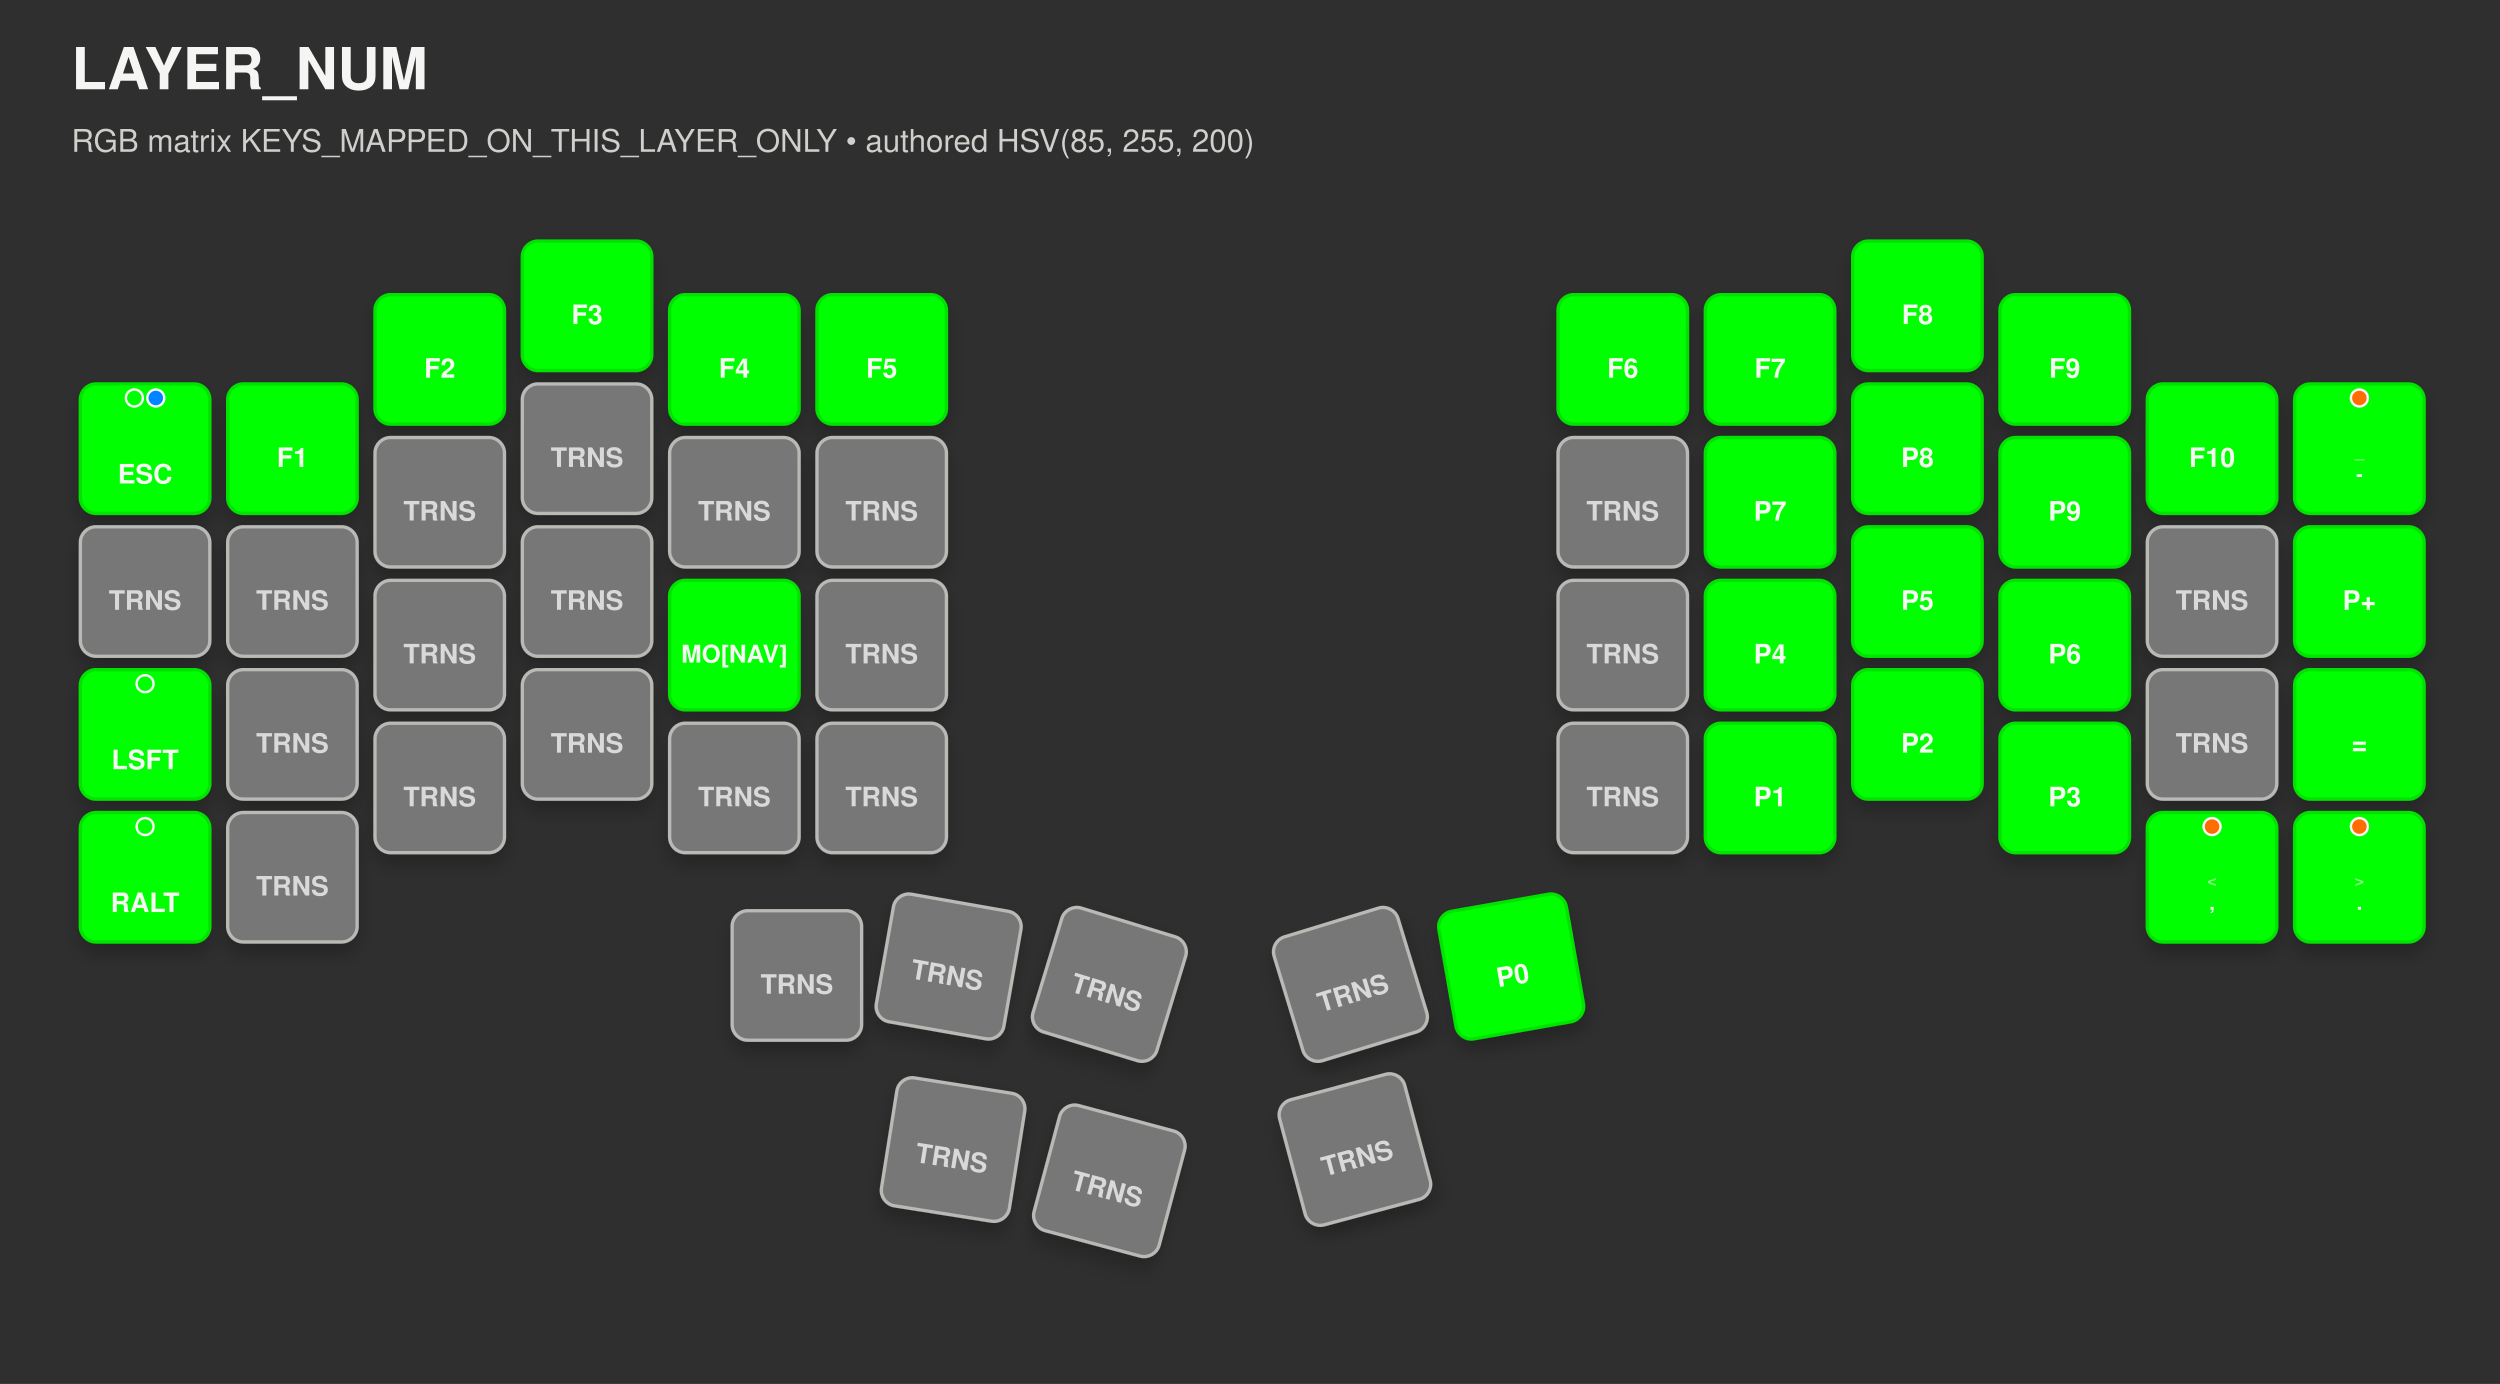
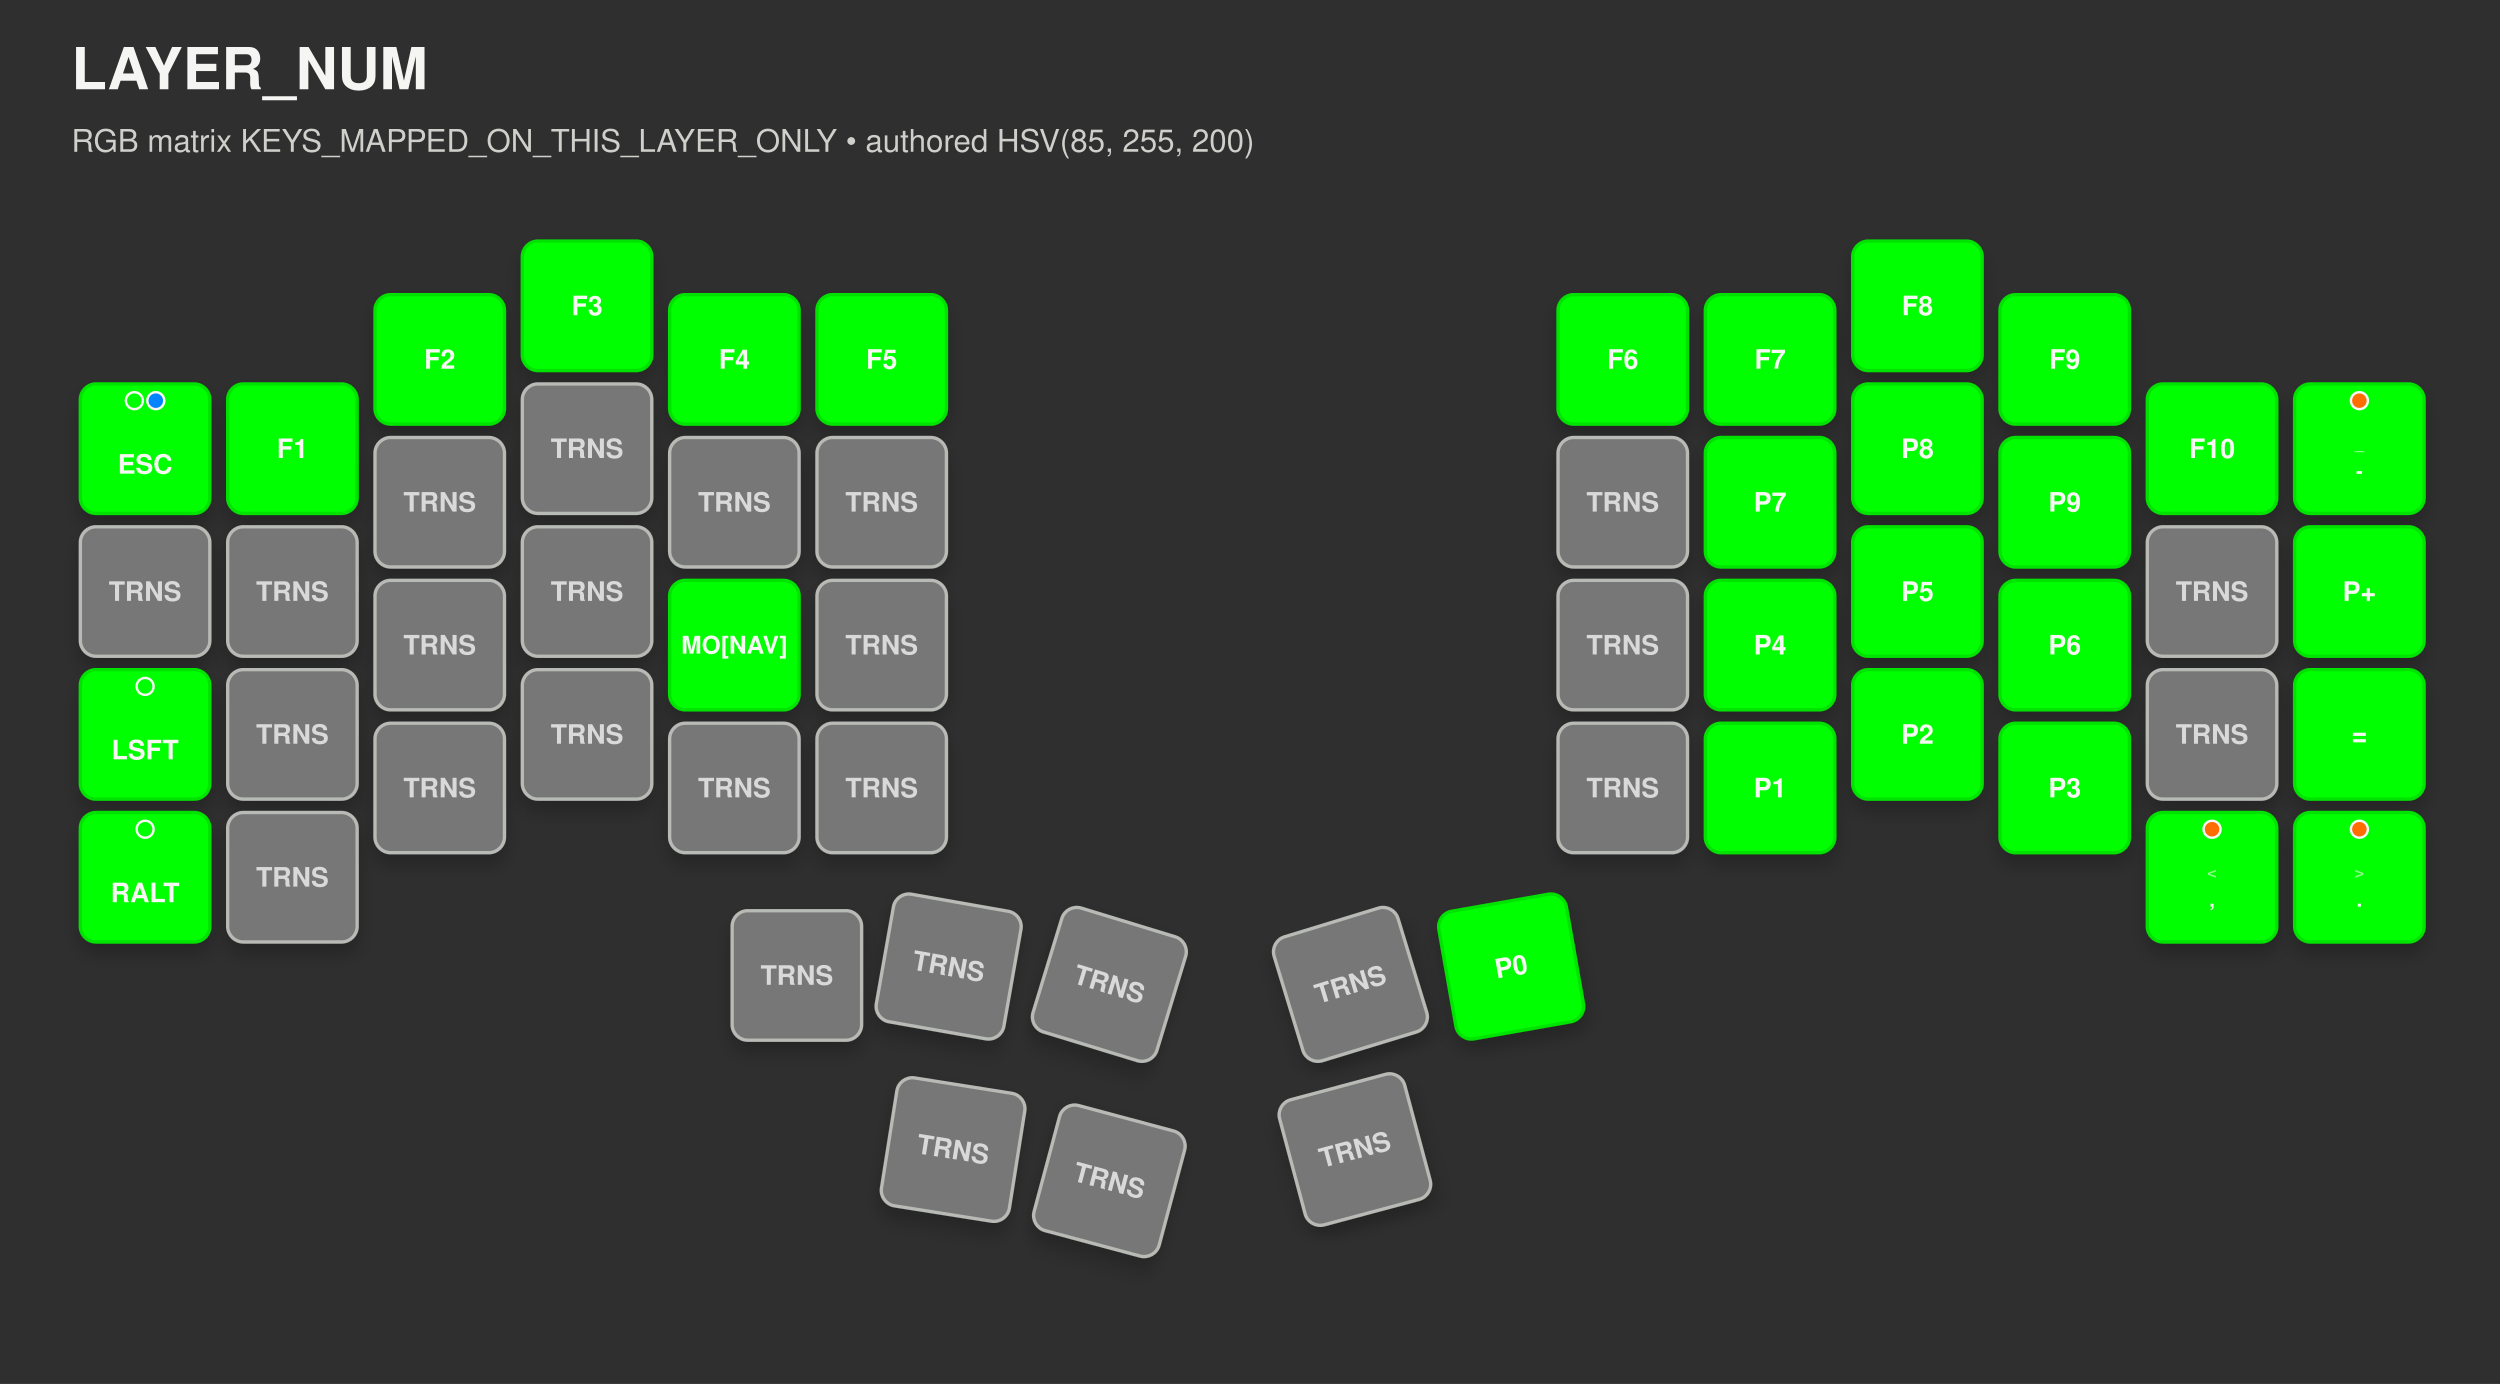
<svg xmlns="http://www.w3.org/2000/svg" width="1120" height="620" viewBox="0 0 1120 620" role="img" aria-labelledby="title desc">
  <defs>
    <filter id="shadow" x="-20%" y="-20%" width="140%" height="140%">
      <feDropShadow dx="0" dy="5" stdDeviation="4" flood-color="#000000" flood-opacity="0.22" />
    </filter>
  </defs>
  <rect width="1120" height="620" fill="#2f2f2f" />
  <text x="32" y="40" fill="#f5f5f3" font-size="26" font-family="Helvetica, Arial, sans-serif" font-weight="700">LAYER_NUM</text>
  <text x="32" y="68" fill="#cfcfcb" font-size="14" font-family="Helvetica, Arial, sans-serif">RGB matrix KEYS_MAPPED_ON_THIS_LAYER_ONLY • authored HSV(85, 255, 200)</text>
  <g transform="rotate(0 65.0 201.0)">
    <rect x="36.0" y="172.0" width="58" height="58" rx="7" fill="#00ff00" stroke="#00e300" stroke-width="1.5" filter="url(#shadow)" />
-     <text x="65.0" y="212.4" fill="#f7f7f4" fill-opacity="1.00" font-size="12.0" text-anchor="middle" dominant-baseline="middle" font-family="Helvetica, Arial, sans-serif" font-weight="600">ESC</text>
-     <circle cx="60.2" cy="178.3" r="3.8" fill="#00ff00" stroke="#f7f7f4" stroke-width="1.1" />
-     <circle cx="69.8" cy="178.3" r="3.8" fill="#0084ff" stroke="#f7f7f4" stroke-width="1.1" />
+     <text x="65.0" y="208.0" fill="#f7f7f4" fill-opacity="1.00" font-size="12.0" text-anchor="middle" dominant-baseline="middle" font-family="Helvetica, Arial, sans-serif" font-weight="600">ESC</text>
+     <circle cx="60.2" cy="179.5" r="3.8" fill="#00ff00" stroke="#f7f7f4" stroke-width="1.1" />
+     <circle cx="69.8" cy="179.5" r="3.8" fill="#0084ff" stroke="#f7f7f4" stroke-width="1.1" />
  </g>
  <g transform="rotate(0 131.0 201.0)">
    <rect x="102.0" y="172.0" width="58" height="58" rx="7" fill="#00ff00" stroke="#00e300" stroke-width="1.5" filter="url(#shadow)" />
-     <text x="131.0" y="205.0" fill="#f7f7f4" fill-opacity="1.00" font-size="12.0" text-anchor="middle" dominant-baseline="middle" font-family="Helvetica, Arial, sans-serif" font-weight="600">F1</text>
+     <text x="131.0" y="201.0" fill="#f7f7f4" fill-opacity="1.00" font-size="12.0" text-anchor="middle" dominant-baseline="middle" font-family="Helvetica, Arial, sans-serif" font-weight="600">F1</text>
  </g>
  <g transform="rotate(0 197.0 161.0)">
    <rect x="168.0" y="132.0" width="58" height="58" rx="7" fill="#00ff00" stroke="#00e300" stroke-width="1.5" filter="url(#shadow)" />
-     <text x="197.0" y="165.0" fill="#f7f7f4" fill-opacity="1.00" font-size="12.0" text-anchor="middle" dominant-baseline="middle" font-family="Helvetica, Arial, sans-serif" font-weight="600">F2</text>
+     <text x="197.0" y="161.0" fill="#f7f7f4" fill-opacity="1.00" font-size="12.0" text-anchor="middle" dominant-baseline="middle" font-family="Helvetica, Arial, sans-serif" font-weight="600">F2</text>
  </g>
  <g transform="rotate(0 263.0 137.0)">
    <rect x="234.0" y="108.0" width="58" height="58" rx="7" fill="#00ff00" stroke="#00e300" stroke-width="1.5" filter="url(#shadow)" />
-     <text x="263.0" y="141.0" fill="#f7f7f4" fill-opacity="1.00" font-size="12.0" text-anchor="middle" dominant-baseline="middle" font-family="Helvetica, Arial, sans-serif" font-weight="600">F3</text>
+     <text x="263.0" y="137.0" fill="#f7f7f4" fill-opacity="1.00" font-size="12.0" text-anchor="middle" dominant-baseline="middle" font-family="Helvetica, Arial, sans-serif" font-weight="600">F3</text>
  </g>
  <g transform="rotate(0 329.0 161.0)">
    <rect x="300.0" y="132.0" width="58" height="58" rx="7" fill="#00ff00" stroke="#00e300" stroke-width="1.5" filter="url(#shadow)" />
-     <text x="329.0" y="165.0" fill="#f7f7f4" fill-opacity="1.00" font-size="12.0" text-anchor="middle" dominant-baseline="middle" font-family="Helvetica, Arial, sans-serif" font-weight="600">F4</text>
+     <text x="329.0" y="161.0" fill="#f7f7f4" fill-opacity="1.00" font-size="12.0" text-anchor="middle" dominant-baseline="middle" font-family="Helvetica, Arial, sans-serif" font-weight="600">F4</text>
  </g>
  <g transform="rotate(0 395.0 161.0)">
    <rect x="366.0" y="132.0" width="58" height="58" rx="7" fill="#00ff00" stroke="#00e300" stroke-width="1.5" filter="url(#shadow)" />
-     <text x="395.0" y="165.0" fill="#f7f7f4" fill-opacity="1.00" font-size="12.0" text-anchor="middle" dominant-baseline="middle" font-family="Helvetica, Arial, sans-serif" font-weight="600">F5</text>
+     <text x="395.0" y="161.0" fill="#f7f7f4" fill-opacity="1.00" font-size="12.0" text-anchor="middle" dominant-baseline="middle" font-family="Helvetica, Arial, sans-serif" font-weight="600">F5</text>
  </g>
  <g transform="rotate(0 727.0 161.0)">
    <rect x="698.0" y="132.0" width="58" height="58" rx="7" fill="#00ff00" stroke="#00e300" stroke-width="1.5" filter="url(#shadow)" />
-     <text x="727.0" y="165.0" fill="#f7f7f4" fill-opacity="1.00" font-size="12.0" text-anchor="middle" dominant-baseline="middle" font-family="Helvetica, Arial, sans-serif" font-weight="600">F6</text>
+     <text x="727.0" y="161.0" fill="#f7f7f4" fill-opacity="1.00" font-size="12.0" text-anchor="middle" dominant-baseline="middle" font-family="Helvetica, Arial, sans-serif" font-weight="600">F6</text>
  </g>
  <g transform="rotate(0 793.0 161.0)">
    <rect x="764.0" y="132.0" width="58" height="58" rx="7" fill="#00ff00" stroke="#00e300" stroke-width="1.5" filter="url(#shadow)" />
-     <text x="793.0" y="165.0" fill="#f7f7f4" fill-opacity="1.00" font-size="12.0" text-anchor="middle" dominant-baseline="middle" font-family="Helvetica, Arial, sans-serif" font-weight="600">F7</text>
+     <text x="793.0" y="161.0" fill="#f7f7f4" fill-opacity="1.00" font-size="12.0" text-anchor="middle" dominant-baseline="middle" font-family="Helvetica, Arial, sans-serif" font-weight="600">F7</text>
  </g>
  <g transform="rotate(0 859.0 137.0)">
    <rect x="830.0" y="108.0" width="58" height="58" rx="7" fill="#00ff00" stroke="#00e300" stroke-width="1.5" filter="url(#shadow)" />
-     <text x="859.0" y="141.0" fill="#f7f7f4" fill-opacity="1.00" font-size="12.0" text-anchor="middle" dominant-baseline="middle" font-family="Helvetica, Arial, sans-serif" font-weight="600">F8</text>
+     <text x="859.0" y="137.0" fill="#f7f7f4" fill-opacity="1.00" font-size="12.0" text-anchor="middle" dominant-baseline="middle" font-family="Helvetica, Arial, sans-serif" font-weight="600">F8</text>
  </g>
  <g transform="rotate(0 925.0 161.0)">
    <rect x="896.0" y="132.0" width="58" height="58" rx="7" fill="#00ff00" stroke="#00e300" stroke-width="1.5" filter="url(#shadow)" />
-     <text x="925.0" y="165.0" fill="#f7f7f4" fill-opacity="1.00" font-size="12.0" text-anchor="middle" dominant-baseline="middle" font-family="Helvetica, Arial, sans-serif" font-weight="600">F9</text>
+     <text x="925.0" y="161.0" fill="#f7f7f4" fill-opacity="1.00" font-size="12.0" text-anchor="middle" dominant-baseline="middle" font-family="Helvetica, Arial, sans-serif" font-weight="600">F9</text>
  </g>
  <g transform="rotate(0 991.0 201.0)">
    <rect x="962.0" y="172.0" width="58" height="58" rx="7" fill="#00ff00" stroke="#00e300" stroke-width="1.5" filter="url(#shadow)" />
-     <text x="991.0" y="205.0" fill="#f7f7f4" fill-opacity="1.00" font-size="12.0" text-anchor="middle" dominant-baseline="middle" font-family="Helvetica, Arial, sans-serif" font-weight="600">F10</text>
+     <text x="991.0" y="201.0" fill="#f7f7f4" fill-opacity="1.00" font-size="12.0" text-anchor="middle" dominant-baseline="middle" font-family="Helvetica, Arial, sans-serif" font-weight="600">F10</text>
  </g>
  <g transform="rotate(0 1057.0 201.0)">
    <rect x="1028.0" y="172.0" width="58" height="58" rx="7" fill="#00ff00" stroke="#00e300" stroke-width="1.5" filter="url(#shadow)" />
-     <text x="1057.0" y="202.3" fill="#f7f7f4" fill-opacity="0.56" font-size="7.4" text-anchor="middle" dominant-baseline="middle" font-family="Helvetica, Arial, sans-serif" font-weight="650">_</text>
-     <text x="1057.0" y="212.4" fill="#f7f7f4" fill-opacity="1.00" font-size="9.1" text-anchor="middle" dominant-baseline="middle" font-family="Helvetica, Arial, sans-serif" font-weight="600">-</text>
-     <circle cx="1057.0" cy="178.3" r="3.8" fill="#ff6c00" stroke="#f7f7f4" stroke-width="1.1" />
+     <text x="1057.0" y="198.6" fill="#f7f7f4" fill-opacity="0.56" font-size="7.4" text-anchor="middle" dominant-baseline="middle" font-family="Helvetica, Arial, sans-serif" font-weight="650">_</text>
+     <text x="1057.0" y="211.0" fill="#f7f7f4" fill-opacity="1.00" font-size="9.1" text-anchor="middle" dominant-baseline="middle" font-family="Helvetica, Arial, sans-serif" font-weight="600">-</text>
+     <circle cx="1057.0" cy="179.5" r="3.8" fill="#ff6c00" stroke="#f7f7f4" stroke-width="1.1" />
  </g>
  <g transform="rotate(0 65.0 265.0)">
    <rect x="36.0" y="236.0" width="58" height="58" rx="7" fill="#777777" stroke="#b8bab5" stroke-width="1.5" filter="url(#shadow)" />
-     <text x="65.0" y="269.0" fill="#ffffff" fill-opacity="0.72" font-size="12.0" text-anchor="middle" dominant-baseline="middle" font-family="Helvetica, Arial, sans-serif" font-weight="600">TRNS</text>
+     <text x="65.0" y="265.0" fill="#ffffff" fill-opacity="0.72" font-size="12.0" text-anchor="middle" dominant-baseline="middle" font-family="Helvetica, Arial, sans-serif" font-weight="600">TRNS</text>
  </g>
  <g transform="rotate(0 131.0 265.0)">
    <rect x="102.0" y="236.0" width="58" height="58" rx="7" fill="#777777" stroke="#b8bab5" stroke-width="1.5" filter="url(#shadow)" />
-     <text x="131.0" y="269.0" fill="#ffffff" fill-opacity="0.72" font-size="12.0" text-anchor="middle" dominant-baseline="middle" font-family="Helvetica, Arial, sans-serif" font-weight="600">TRNS</text>
+     <text x="131.0" y="265.0" fill="#ffffff" fill-opacity="0.72" font-size="12.0" text-anchor="middle" dominant-baseline="middle" font-family="Helvetica, Arial, sans-serif" font-weight="600">TRNS</text>
  </g>
  <g transform="rotate(0 197.0 225.0)">
    <rect x="168.0" y="196.0" width="58" height="58" rx="7" fill="#777777" stroke="#b8bab5" stroke-width="1.5" filter="url(#shadow)" />
-     <text x="197.0" y="229.0" fill="#ffffff" fill-opacity="0.72" font-size="12.0" text-anchor="middle" dominant-baseline="middle" font-family="Helvetica, Arial, sans-serif" font-weight="600">TRNS</text>
+     <text x="197.0" y="225.0" fill="#ffffff" fill-opacity="0.72" font-size="12.0" text-anchor="middle" dominant-baseline="middle" font-family="Helvetica, Arial, sans-serif" font-weight="600">TRNS</text>
  </g>
  <g transform="rotate(0 263.0 201.0)">
    <rect x="234.0" y="172.0" width="58" height="58" rx="7" fill="#777777" stroke="#b8bab5" stroke-width="1.5" filter="url(#shadow)" />
-     <text x="263.0" y="205.0" fill="#ffffff" fill-opacity="0.72" font-size="12.0" text-anchor="middle" dominant-baseline="middle" font-family="Helvetica, Arial, sans-serif" font-weight="600">TRNS</text>
+     <text x="263.0" y="201.0" fill="#ffffff" fill-opacity="0.72" font-size="12.0" text-anchor="middle" dominant-baseline="middle" font-family="Helvetica, Arial, sans-serif" font-weight="600">TRNS</text>
  </g>
  <g transform="rotate(0 329.0 225.0)">
    <rect x="300.0" y="196.0" width="58" height="58" rx="7" fill="#777777" stroke="#b8bab5" stroke-width="1.5" filter="url(#shadow)" />
-     <text x="329.0" y="229.0" fill="#ffffff" fill-opacity="0.72" font-size="12.0" text-anchor="middle" dominant-baseline="middle" font-family="Helvetica, Arial, sans-serif" font-weight="600">TRNS</text>
+     <text x="329.0" y="225.0" fill="#ffffff" fill-opacity="0.72" font-size="12.0" text-anchor="middle" dominant-baseline="middle" font-family="Helvetica, Arial, sans-serif" font-weight="600">TRNS</text>
  </g>
  <g transform="rotate(0 395.0 225.0)">
    <rect x="366.0" y="196.0" width="58" height="58" rx="7" fill="#777777" stroke="#b8bab5" stroke-width="1.5" filter="url(#shadow)" />
-     <text x="395.0" y="229.0" fill="#ffffff" fill-opacity="0.72" font-size="12.0" text-anchor="middle" dominant-baseline="middle" font-family="Helvetica, Arial, sans-serif" font-weight="600">TRNS</text>
+     <text x="395.0" y="225.0" fill="#ffffff" fill-opacity="0.72" font-size="12.0" text-anchor="middle" dominant-baseline="middle" font-family="Helvetica, Arial, sans-serif" font-weight="600">TRNS</text>
  </g>
  <g transform="rotate(0 727.0 225.0)">
    <rect x="698.0" y="196.0" width="58" height="58" rx="7" fill="#777777" stroke="#b8bab5" stroke-width="1.5" filter="url(#shadow)" />
-     <text x="727.0" y="229.0" fill="#ffffff" fill-opacity="0.72" font-size="12.0" text-anchor="middle" dominant-baseline="middle" font-family="Helvetica, Arial, sans-serif" font-weight="600">TRNS</text>
+     <text x="727.0" y="225.0" fill="#ffffff" fill-opacity="0.72" font-size="12.0" text-anchor="middle" dominant-baseline="middle" font-family="Helvetica, Arial, sans-serif" font-weight="600">TRNS</text>
  </g>
  <g transform="rotate(0 793.0 225.0)">
    <rect x="764.0" y="196.0" width="58" height="58" rx="7" fill="#00ff00" stroke="#00e300" stroke-width="1.5" filter="url(#shadow)" />
-     <text x="793.0" y="229.0" fill="#f7f7f4" fill-opacity="1.00" font-size="12.0" text-anchor="middle" dominant-baseline="middle" font-family="Helvetica, Arial, sans-serif" font-weight="600">P7</text>
+     <text x="793.0" y="225.0" fill="#f7f7f4" fill-opacity="1.00" font-size="12.0" text-anchor="middle" dominant-baseline="middle" font-family="Helvetica, Arial, sans-serif" font-weight="600">P7</text>
  </g>
  <g transform="rotate(0 859.0 201.0)">
    <rect x="830.0" y="172.0" width="58" height="58" rx="7" fill="#00ff00" stroke="#00e300" stroke-width="1.5" filter="url(#shadow)" />
-     <text x="859.0" y="205.0" fill="#f7f7f4" fill-opacity="1.00" font-size="12.0" text-anchor="middle" dominant-baseline="middle" font-family="Helvetica, Arial, sans-serif" font-weight="600">P8</text>
+     <text x="859.0" y="201.0" fill="#f7f7f4" fill-opacity="1.00" font-size="12.0" text-anchor="middle" dominant-baseline="middle" font-family="Helvetica, Arial, sans-serif" font-weight="600">P8</text>
  </g>
  <g transform="rotate(0 925.0 225.0)">
    <rect x="896.0" y="196.0" width="58" height="58" rx="7" fill="#00ff00" stroke="#00e300" stroke-width="1.5" filter="url(#shadow)" />
-     <text x="925.0" y="229.0" fill="#f7f7f4" fill-opacity="1.00" font-size="12.0" text-anchor="middle" dominant-baseline="middle" font-family="Helvetica, Arial, sans-serif" font-weight="600">P9</text>
+     <text x="925.0" y="225.0" fill="#f7f7f4" fill-opacity="1.00" font-size="12.0" text-anchor="middle" dominant-baseline="middle" font-family="Helvetica, Arial, sans-serif" font-weight="600">P9</text>
  </g>
  <g transform="rotate(0 991.0 265.0)">
    <rect x="962.0" y="236.0" width="58" height="58" rx="7" fill="#777777" stroke="#b8bab5" stroke-width="1.5" filter="url(#shadow)" />
-     <text x="991.0" y="269.0" fill="#ffffff" fill-opacity="0.72" font-size="12.0" text-anchor="middle" dominant-baseline="middle" font-family="Helvetica, Arial, sans-serif" font-weight="600">TRNS</text>
+     <text x="991.0" y="265.0" fill="#ffffff" fill-opacity="0.72" font-size="12.0" text-anchor="middle" dominant-baseline="middle" font-family="Helvetica, Arial, sans-serif" font-weight="600">TRNS</text>
  </g>
  <g transform="rotate(0 1057.0 265.0)">
    <rect x="1028.0" y="236.0" width="58" height="58" rx="7" fill="#00ff00" stroke="#00e300" stroke-width="1.5" filter="url(#shadow)" />
-     <text x="1057.0" y="269.0" fill="#f7f7f4" fill-opacity="1.00" font-size="12.0" text-anchor="middle" dominant-baseline="middle" font-family="Helvetica, Arial, sans-serif" font-weight="600">P+</text>
+     <text x="1057.0" y="265.0" fill="#f7f7f4" fill-opacity="1.00" font-size="12.0" text-anchor="middle" dominant-baseline="middle" font-family="Helvetica, Arial, sans-serif" font-weight="600">P+</text>
  </g>
  <g transform="rotate(0 65.0 329.0)">
    <rect x="36.0" y="300.0" width="58" height="58" rx="7" fill="#00ff00" stroke="#00e300" stroke-width="1.5" filter="url(#shadow)" />
-     <text x="65.0" y="340.4" fill="#f7f7f4" fill-opacity="1.00" font-size="12.0" text-anchor="middle" dominant-baseline="middle" font-family="Helvetica, Arial, sans-serif" font-weight="600">LSFT</text>
-     <circle cx="65.0" cy="306.3" r="3.8" fill="#00ff00" stroke="#f7f7f4" stroke-width="1.1" />
+     <text x="65.0" y="336.0" fill="#f7f7f4" fill-opacity="1.00" font-size="12.0" text-anchor="middle" dominant-baseline="middle" font-family="Helvetica, Arial, sans-serif" font-weight="600">LSFT</text>
+     <circle cx="65.0" cy="307.5" r="3.8" fill="#00ff00" stroke="#f7f7f4" stroke-width="1.1" />
  </g>
  <g transform="rotate(0 131.0 329.0)">
    <rect x="102.0" y="300.0" width="58" height="58" rx="7" fill="#777777" stroke="#b8bab5" stroke-width="1.5" filter="url(#shadow)" />
-     <text x="131.0" y="333.0" fill="#ffffff" fill-opacity="0.72" font-size="12.0" text-anchor="middle" dominant-baseline="middle" font-family="Helvetica, Arial, sans-serif" font-weight="600">TRNS</text>
+     <text x="131.0" y="329.0" fill="#ffffff" fill-opacity="0.72" font-size="12.0" text-anchor="middle" dominant-baseline="middle" font-family="Helvetica, Arial, sans-serif" font-weight="600">TRNS</text>
  </g>
  <g transform="rotate(0 197.0 289.0)">
    <rect x="168.0" y="260.0" width="58" height="58" rx="7" fill="#777777" stroke="#b8bab5" stroke-width="1.5" filter="url(#shadow)" />
-     <text x="197.0" y="293.0" fill="#ffffff" fill-opacity="0.72" font-size="12.0" text-anchor="middle" dominant-baseline="middle" font-family="Helvetica, Arial, sans-serif" font-weight="600">TRNS</text>
+     <text x="197.0" y="289.0" fill="#ffffff" fill-opacity="0.72" font-size="12.0" text-anchor="middle" dominant-baseline="middle" font-family="Helvetica, Arial, sans-serif" font-weight="600">TRNS</text>
  </g>
  <g transform="rotate(0 263.0 265.0)">
    <rect x="234.0" y="236.0" width="58" height="58" rx="7" fill="#777777" stroke="#b8bab5" stroke-width="1.5" filter="url(#shadow)" />
-     <text x="263.0" y="269.0" fill="#ffffff" fill-opacity="0.72" font-size="12.0" text-anchor="middle" dominant-baseline="middle" font-family="Helvetica, Arial, sans-serif" font-weight="600">TRNS</text>
+     <text x="263.0" y="265.0" fill="#ffffff" fill-opacity="0.72" font-size="12.0" text-anchor="middle" dominant-baseline="middle" font-family="Helvetica, Arial, sans-serif" font-weight="600">TRNS</text>
  </g>
  <g transform="rotate(0 329.0 289.0)">
    <rect x="300.0" y="260.0" width="58" height="58" rx="7" fill="#00ff00" stroke="#00e300" stroke-width="1.5" filter="url(#shadow)" />
-     <text x="329.0" y="293.0" fill="#f7f7f4" fill-opacity="1.00" font-size="11.0" text-anchor="middle" dominant-baseline="middle" font-family="Helvetica, Arial, sans-serif" font-weight="600">MO[NAV]</text>
+     <text x="329.0" y="289.0" fill="#f7f7f4" fill-opacity="1.00" font-size="11.0" text-anchor="middle" dominant-baseline="middle" font-family="Helvetica, Arial, sans-serif" font-weight="600">MO[NAV]</text>
  </g>
  <g transform="rotate(0 395.0 289.0)">
    <rect x="366.0" y="260.0" width="58" height="58" rx="7" fill="#777777" stroke="#b8bab5" stroke-width="1.5" filter="url(#shadow)" />
-     <text x="395.0" y="293.0" fill="#ffffff" fill-opacity="0.72" font-size="12.0" text-anchor="middle" dominant-baseline="middle" font-family="Helvetica, Arial, sans-serif" font-weight="600">TRNS</text>
+     <text x="395.0" y="289.0" fill="#ffffff" fill-opacity="0.72" font-size="12.0" text-anchor="middle" dominant-baseline="middle" font-family="Helvetica, Arial, sans-serif" font-weight="600">TRNS</text>
  </g>
  <g transform="rotate(0 727.0 289.0)">
    <rect x="698.0" y="260.0" width="58" height="58" rx="7" fill="#777777" stroke="#b8bab5" stroke-width="1.5" filter="url(#shadow)" />
-     <text x="727.0" y="293.0" fill="#ffffff" fill-opacity="0.72" font-size="12.0" text-anchor="middle" dominant-baseline="middle" font-family="Helvetica, Arial, sans-serif" font-weight="600">TRNS</text>
+     <text x="727.0" y="289.0" fill="#ffffff" fill-opacity="0.72" font-size="12.0" text-anchor="middle" dominant-baseline="middle" font-family="Helvetica, Arial, sans-serif" font-weight="600">TRNS</text>
  </g>
  <g transform="rotate(0 793.0 289.0)">
    <rect x="764.0" y="260.0" width="58" height="58" rx="7" fill="#00ff00" stroke="#00e300" stroke-width="1.5" filter="url(#shadow)" />
-     <text x="793.0" y="293.0" fill="#f7f7f4" fill-opacity="1.00" font-size="12.0" text-anchor="middle" dominant-baseline="middle" font-family="Helvetica, Arial, sans-serif" font-weight="600">P4</text>
+     <text x="793.0" y="289.0" fill="#f7f7f4" fill-opacity="1.00" font-size="12.0" text-anchor="middle" dominant-baseline="middle" font-family="Helvetica, Arial, sans-serif" font-weight="600">P4</text>
  </g>
  <g transform="rotate(0 859.0 265.0)">
    <rect x="830.0" y="236.0" width="58" height="58" rx="7" fill="#00ff00" stroke="#00e300" stroke-width="1.5" filter="url(#shadow)" />
-     <text x="859.0" y="269.0" fill="#f7f7f4" fill-opacity="1.00" font-size="12.0" text-anchor="middle" dominant-baseline="middle" font-family="Helvetica, Arial, sans-serif" font-weight="600">P5</text>
+     <text x="859.0" y="265.0" fill="#f7f7f4" fill-opacity="1.00" font-size="12.0" text-anchor="middle" dominant-baseline="middle" font-family="Helvetica, Arial, sans-serif" font-weight="600">P5</text>
  </g>
  <g transform="rotate(0 925.0 289.0)">
    <rect x="896.0" y="260.0" width="58" height="58" rx="7" fill="#00ff00" stroke="#00e300" stroke-width="1.5" filter="url(#shadow)" />
-     <text x="925.0" y="293.0" fill="#f7f7f4" fill-opacity="1.00" font-size="12.0" text-anchor="middle" dominant-baseline="middle" font-family="Helvetica, Arial, sans-serif" font-weight="600">P6</text>
+     <text x="925.0" y="289.0" fill="#f7f7f4" fill-opacity="1.00" font-size="12.0" text-anchor="middle" dominant-baseline="middle" font-family="Helvetica, Arial, sans-serif" font-weight="600">P6</text>
  </g>
  <g transform="rotate(0 991.0 329.0)">
    <rect x="962.0" y="300.0" width="58" height="58" rx="7" fill="#777777" stroke="#b8bab5" stroke-width="1.5" filter="url(#shadow)" />
-     <text x="991.0" y="333.0" fill="#ffffff" fill-opacity="0.72" font-size="12.0" text-anchor="middle" dominant-baseline="middle" font-family="Helvetica, Arial, sans-serif" font-weight="600">TRNS</text>
+     <text x="991.0" y="329.0" fill="#ffffff" fill-opacity="0.72" font-size="12.0" text-anchor="middle" dominant-baseline="middle" font-family="Helvetica, Arial, sans-serif" font-weight="600">TRNS</text>
  </g>
  <g transform="rotate(0 1057.0 329.0)">
    <rect x="1028.0" y="300.0" width="58" height="58" rx="7" fill="#00ff00" stroke="#00e300" stroke-width="1.5" filter="url(#shadow)" />
-     <text x="1057.0" y="333.0" fill="#f7f7f4" fill-opacity="1.00" font-size="12.0" text-anchor="middle" dominant-baseline="middle" font-family="Helvetica, Arial, sans-serif" font-weight="600">=</text>
+     <text x="1057.0" y="329.0" fill="#f7f7f4" fill-opacity="1.00" font-size="12.0" text-anchor="middle" dominant-baseline="middle" font-family="Helvetica, Arial, sans-serif" font-weight="600">=</text>
  </g>
  <g transform="rotate(0 65.0 393.0)">
    <rect x="36.0" y="364.0" width="58" height="58" rx="7" fill="#00ff00" stroke="#00e300" stroke-width="1.5" filter="url(#shadow)" />
-     <text x="65.0" y="404.4" fill="#f7f7f4" fill-opacity="1.00" font-size="12.0" text-anchor="middle" dominant-baseline="middle" font-family="Helvetica, Arial, sans-serif" font-weight="600">RALT</text>
-     <circle cx="65.0" cy="370.3" r="3.8" fill="#00ff00" stroke="#f7f7f4" stroke-width="1.1" />
+     <text x="65.0" y="400.0" fill="#f7f7f4" fill-opacity="1.00" font-size="12.0" text-anchor="middle" dominant-baseline="middle" font-family="Helvetica, Arial, sans-serif" font-weight="600">RALT</text>
+     <circle cx="65.0" cy="371.5" r="3.8" fill="#00ff00" stroke="#f7f7f4" stroke-width="1.1" />
  </g>
  <g transform="rotate(0 131.0 393.0)">
    <rect x="102.0" y="364.0" width="58" height="58" rx="7" fill="#777777" stroke="#b8bab5" stroke-width="1.5" filter="url(#shadow)" />
-     <text x="131.0" y="397.0" fill="#ffffff" fill-opacity="0.72" font-size="12.0" text-anchor="middle" dominant-baseline="middle" font-family="Helvetica, Arial, sans-serif" font-weight="600">TRNS</text>
+     <text x="131.0" y="393.0" fill="#ffffff" fill-opacity="0.72" font-size="12.0" text-anchor="middle" dominant-baseline="middle" font-family="Helvetica, Arial, sans-serif" font-weight="600">TRNS</text>
  </g>
  <g transform="rotate(0 197.0 353.0)">
    <rect x="168.0" y="324.0" width="58" height="58" rx="7" fill="#777777" stroke="#b8bab5" stroke-width="1.5" filter="url(#shadow)" />
-     <text x="197.0" y="357.0" fill="#ffffff" fill-opacity="0.72" font-size="12.0" text-anchor="middle" dominant-baseline="middle" font-family="Helvetica, Arial, sans-serif" font-weight="600">TRNS</text>
+     <text x="197.0" y="353.0" fill="#ffffff" fill-opacity="0.72" font-size="12.0" text-anchor="middle" dominant-baseline="middle" font-family="Helvetica, Arial, sans-serif" font-weight="600">TRNS</text>
  </g>
  <g transform="rotate(0 263.0 329.0)">
    <rect x="234.0" y="300.0" width="58" height="58" rx="7" fill="#777777" stroke="#b8bab5" stroke-width="1.5" filter="url(#shadow)" />
-     <text x="263.0" y="333.0" fill="#ffffff" fill-opacity="0.72" font-size="12.0" text-anchor="middle" dominant-baseline="middle" font-family="Helvetica, Arial, sans-serif" font-weight="600">TRNS</text>
+     <text x="263.0" y="329.0" fill="#ffffff" fill-opacity="0.72" font-size="12.0" text-anchor="middle" dominant-baseline="middle" font-family="Helvetica, Arial, sans-serif" font-weight="600">TRNS</text>
  </g>
  <g transform="rotate(0 329.0 353.0)">
    <rect x="300.0" y="324.0" width="58" height="58" rx="7" fill="#777777" stroke="#b8bab5" stroke-width="1.5" filter="url(#shadow)" />
-     <text x="329.0" y="357.0" fill="#ffffff" fill-opacity="0.72" font-size="12.0" text-anchor="middle" dominant-baseline="middle" font-family="Helvetica, Arial, sans-serif" font-weight="600">TRNS</text>
+     <text x="329.0" y="353.0" fill="#ffffff" fill-opacity="0.72" font-size="12.0" text-anchor="middle" dominant-baseline="middle" font-family="Helvetica, Arial, sans-serif" font-weight="600">TRNS</text>
  </g>
  <g transform="rotate(0 395.0 353.0)">
    <rect x="366.0" y="324.0" width="58" height="58" rx="7" fill="#777777" stroke="#b8bab5" stroke-width="1.5" filter="url(#shadow)" />
-     <text x="395.0" y="357.0" fill="#ffffff" fill-opacity="0.72" font-size="12.0" text-anchor="middle" dominant-baseline="middle" font-family="Helvetica, Arial, sans-serif" font-weight="600">TRNS</text>
+     <text x="395.0" y="353.0" fill="#ffffff" fill-opacity="0.72" font-size="12.0" text-anchor="middle" dominant-baseline="middle" font-family="Helvetica, Arial, sans-serif" font-weight="600">TRNS</text>
  </g>
  <g transform="rotate(0 727.0 353.0)">
    <rect x="698.0" y="324.0" width="58" height="58" rx="7" fill="#777777" stroke="#b8bab5" stroke-width="1.5" filter="url(#shadow)" />
-     <text x="727.0" y="357.0" fill="#ffffff" fill-opacity="0.72" font-size="12.0" text-anchor="middle" dominant-baseline="middle" font-family="Helvetica, Arial, sans-serif" font-weight="600">TRNS</text>
+     <text x="727.0" y="353.0" fill="#ffffff" fill-opacity="0.72" font-size="12.0" text-anchor="middle" dominant-baseline="middle" font-family="Helvetica, Arial, sans-serif" font-weight="600">TRNS</text>
  </g>
  <g transform="rotate(0 793.0 353.0)">
    <rect x="764.0" y="324.0" width="58" height="58" rx="7" fill="#00ff00" stroke="#00e300" stroke-width="1.5" filter="url(#shadow)" />
-     <text x="793.0" y="357.0" fill="#f7f7f4" fill-opacity="1.00" font-size="12.0" text-anchor="middle" dominant-baseline="middle" font-family="Helvetica, Arial, sans-serif" font-weight="600">P1</text>
+     <text x="793.0" y="353.0" fill="#f7f7f4" fill-opacity="1.00" font-size="12.0" text-anchor="middle" dominant-baseline="middle" font-family="Helvetica, Arial, sans-serif" font-weight="600">P1</text>
  </g>
  <g transform="rotate(0 859.0 329.0)">
    <rect x="830.0" y="300.0" width="58" height="58" rx="7" fill="#00ff00" stroke="#00e300" stroke-width="1.5" filter="url(#shadow)" />
-     <text x="859.0" y="333.0" fill="#f7f7f4" fill-opacity="1.00" font-size="12.0" text-anchor="middle" dominant-baseline="middle" font-family="Helvetica, Arial, sans-serif" font-weight="600">P2</text>
+     <text x="859.0" y="329.0" fill="#f7f7f4" fill-opacity="1.00" font-size="12.0" text-anchor="middle" dominant-baseline="middle" font-family="Helvetica, Arial, sans-serif" font-weight="600">P2</text>
  </g>
  <g transform="rotate(0 925.0 353.0)">
    <rect x="896.0" y="324.0" width="58" height="58" rx="7" fill="#00ff00" stroke="#00e300" stroke-width="1.5" filter="url(#shadow)" />
-     <text x="925.0" y="357.0" fill="#f7f7f4" fill-opacity="1.00" font-size="12.0" text-anchor="middle" dominant-baseline="middle" font-family="Helvetica, Arial, sans-serif" font-weight="600">P3</text>
+     <text x="925.0" y="353.0" fill="#f7f7f4" fill-opacity="1.00" font-size="12.0" text-anchor="middle" dominant-baseline="middle" font-family="Helvetica, Arial, sans-serif" font-weight="600">P3</text>
  </g>
  <g transform="rotate(0 991.0 393.0)">
    <rect x="962.0" y="364.0" width="58" height="58" rx="7" fill="#00ff00" stroke="#00e300" stroke-width="1.5" filter="url(#shadow)" />
-     <text x="991.0" y="394.3" fill="#f7f7f4" fill-opacity="0.56" font-size="7.4" text-anchor="middle" dominant-baseline="middle" font-family="Helvetica, Arial, sans-serif" font-weight="650">&lt;</text>
-     <text x="991.0" y="404.4" fill="#f7f7f4" fill-opacity="1.00" font-size="9.1" text-anchor="middle" dominant-baseline="middle" font-family="Helvetica, Arial, sans-serif" font-weight="600">,</text>
-     <circle cx="991.0" cy="370.3" r="3.8" fill="#ff6c00" stroke="#f7f7f4" stroke-width="1.1" />
+     <text x="991.0" y="390.6" fill="#f7f7f4" fill-opacity="0.56" font-size="7.4" text-anchor="middle" dominant-baseline="middle" font-family="Helvetica, Arial, sans-serif" font-weight="650">&lt;</text>
+     <text x="991.0" y="403.0" fill="#f7f7f4" fill-opacity="1.00" font-size="9.1" text-anchor="middle" dominant-baseline="middle" font-family="Helvetica, Arial, sans-serif" font-weight="600">,</text>
+     <circle cx="991.0" cy="371.5" r="3.8" fill="#ff6c00" stroke="#f7f7f4" stroke-width="1.1" />
  </g>
  <g transform="rotate(0 1057.0 393.0)">
    <rect x="1028.0" y="364.0" width="58" height="58" rx="7" fill="#00ff00" stroke="#00e300" stroke-width="1.5" filter="url(#shadow)" />
-     <text x="1057.0" y="394.3" fill="#f7f7f4" fill-opacity="0.56" font-size="7.4" text-anchor="middle" dominant-baseline="middle" font-family="Helvetica, Arial, sans-serif" font-weight="650">&gt;</text>
-     <text x="1057.0" y="404.4" fill="#f7f7f4" fill-opacity="1.00" font-size="9.1" text-anchor="middle" dominant-baseline="middle" font-family="Helvetica, Arial, sans-serif" font-weight="600">.</text>
-     <circle cx="1057.0" cy="370.3" r="3.8" fill="#ff6c00" stroke="#f7f7f4" stroke-width="1.1" />
+     <text x="1057.0" y="390.6" fill="#f7f7f4" fill-opacity="0.56" font-size="7.4" text-anchor="middle" dominant-baseline="middle" font-family="Helvetica, Arial, sans-serif" font-weight="650">&gt;</text>
+     <text x="1057.0" y="403.0" fill="#f7f7f4" fill-opacity="1.00" font-size="9.1" text-anchor="middle" dominant-baseline="middle" font-family="Helvetica, Arial, sans-serif" font-weight="600">.</text>
+     <circle cx="1057.0" cy="371.5" r="3.8" fill="#ff6c00" stroke="#f7f7f4" stroke-width="1.1" />
  </g>
  <g transform="rotate(0 357.0 437.0)">
    <rect x="328.0" y="408.0" width="58" height="58" rx="7" fill="#777777" stroke="#b8bab5" stroke-width="1.5" filter="url(#shadow)" />
-     <text x="357.0" y="441.0" fill="#ffffff" fill-opacity="0.72" font-size="12.0" text-anchor="middle" dominant-baseline="middle" font-family="Helvetica, Arial, sans-serif" font-weight="600">TRNS</text>
+     <text x="357.0" y="437.0" fill="#ffffff" fill-opacity="0.72" font-size="12.0" text-anchor="middle" dominant-baseline="middle" font-family="Helvetica, Arial, sans-serif" font-weight="600">TRNS</text>
  </g>
  <g transform="rotate(10 425.0 433.0)">
    <rect x="396.0" y="404.0" width="58" height="58" rx="7" fill="#777777" stroke="#b8bab5" stroke-width="1.5" filter="url(#shadow)" />
-     <text x="425.0" y="437.0" fill="#ffffff" fill-opacity="0.72" font-size="12.0" text-anchor="middle" dominant-baseline="middle" font-family="Helvetica, Arial, sans-serif" font-weight="600">TRNS</text>
+     <text x="425.0" y="433.0" fill="#ffffff" fill-opacity="0.72" font-size="12.0" text-anchor="middle" dominant-baseline="middle" font-family="Helvetica, Arial, sans-serif" font-weight="600">TRNS</text>
  </g>
  <g transform="rotate(17 497.0 441.0)">
    <rect x="468.0" y="412.0" width="58" height="58" rx="7" fill="#777777" stroke="#b8bab5" stroke-width="1.5" filter="url(#shadow)" />
-     <text x="497.0" y="445.0" fill="#ffffff" fill-opacity="0.72" font-size="12.0" text-anchor="middle" dominant-baseline="middle" font-family="Helvetica, Arial, sans-serif" font-weight="600">TRNS</text>
+     <text x="497.0" y="441.0" fill="#ffffff" fill-opacity="0.72" font-size="12.0" text-anchor="middle" dominant-baseline="middle" font-family="Helvetica, Arial, sans-serif" font-weight="600">TRNS</text>
  </g>
  <g transform="rotate(-17 605.0 441.0)">
    <rect x="576.0" y="412.0" width="58" height="58" rx="7" fill="#777777" stroke="#b8bab5" stroke-width="1.5" filter="url(#shadow)" />
-     <text x="605.0" y="445.0" fill="#ffffff" fill-opacity="0.72" font-size="12.0" text-anchor="middle" dominant-baseline="middle" font-family="Helvetica, Arial, sans-serif" font-weight="600">TRNS</text>
+     <text x="605.0" y="441.0" fill="#ffffff" fill-opacity="0.72" font-size="12.0" text-anchor="middle" dominant-baseline="middle" font-family="Helvetica, Arial, sans-serif" font-weight="600">TRNS</text>
  </g>
  <g transform="rotate(-10 677.0 433.0)">
    <rect x="648.0" y="404.0" width="58" height="58" rx="7" fill="#00ff00" stroke="#00e300" stroke-width="1.5" filter="url(#shadow)" />
-     <text x="677.0" y="437.0" fill="#f7f7f4" fill-opacity="1.00" font-size="12.0" text-anchor="middle" dominant-baseline="middle" font-family="Helvetica, Arial, sans-serif" font-weight="600">P0</text>
+     <text x="677.0" y="433.0" fill="#f7f7f4" fill-opacity="1.00" font-size="12.0" text-anchor="middle" dominant-baseline="middle" font-family="Helvetica, Arial, sans-serif" font-weight="600">P0</text>
  </g>
  <g transform="rotate(9 427.0 515.0)">
    <rect x="398.0" y="486.0" width="58" height="58" rx="7" fill="#777777" stroke="#b8bab5" stroke-width="1.5" filter="url(#shadow)" />
-     <text x="427.0" y="519.0" fill="#ffffff" fill-opacity="0.72" font-size="12.0" text-anchor="middle" dominant-baseline="middle" font-family="Helvetica, Arial, sans-serif" font-weight="600">TRNS</text>
+     <text x="427.0" y="515.0" fill="#ffffff" fill-opacity="0.72" font-size="12.0" text-anchor="middle" dominant-baseline="middle" font-family="Helvetica, Arial, sans-serif" font-weight="600">TRNS</text>
  </g>
  <g transform="rotate(15 497.0 529.0)">
    <rect x="468.0" y="500.0" width="58" height="58" rx="7" fill="#777777" stroke="#b8bab5" stroke-width="1.5" filter="url(#shadow)" />
-     <text x="497.0" y="533.0" fill="#ffffff" fill-opacity="0.72" font-size="12.0" text-anchor="middle" dominant-baseline="middle" font-family="Helvetica, Arial, sans-serif" font-weight="600">TRNS</text>
+     <text x="497.0" y="529.0" fill="#ffffff" fill-opacity="0.72" font-size="12.0" text-anchor="middle" dominant-baseline="middle" font-family="Helvetica, Arial, sans-serif" font-weight="600">TRNS</text>
  </g>
  <g transform="rotate(-15 607.0 515.0)">
    <rect x="578.0" y="486.0" width="58" height="58" rx="7" fill="#777777" stroke="#b8bab5" stroke-width="1.5" filter="url(#shadow)" />
-     <text x="607.0" y="519.0" fill="#ffffff" fill-opacity="0.72" font-size="12.0" text-anchor="middle" dominant-baseline="middle" font-family="Helvetica, Arial, sans-serif" font-weight="600">TRNS</text>
+     <text x="607.0" y="515.0" fill="#ffffff" fill-opacity="0.72" font-size="12.0" text-anchor="middle" dominant-baseline="middle" font-family="Helvetica, Arial, sans-serif" font-weight="600">TRNS</text>
  </g>
</svg>
